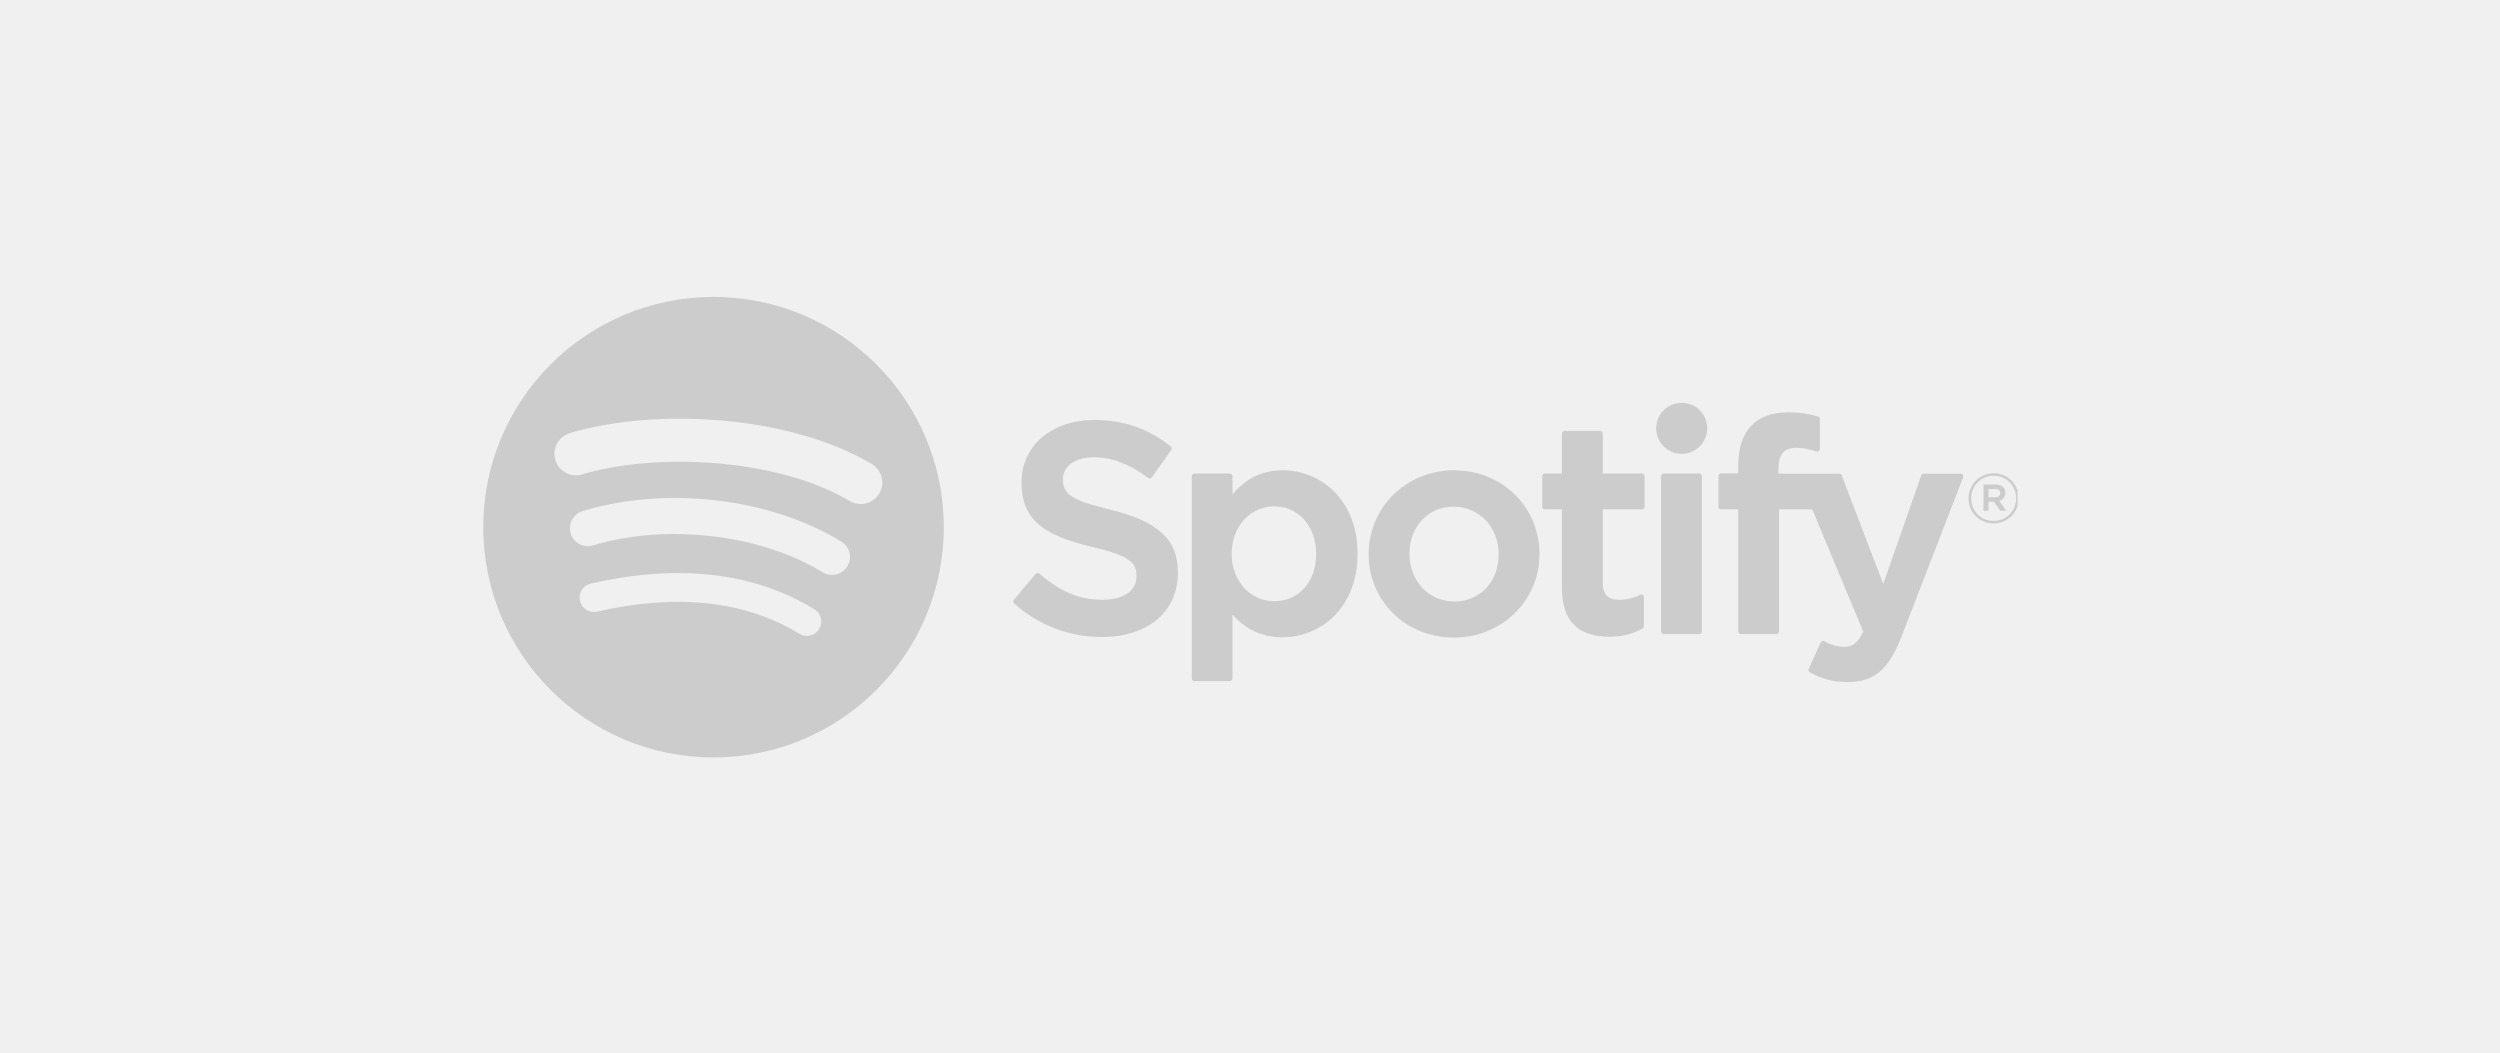
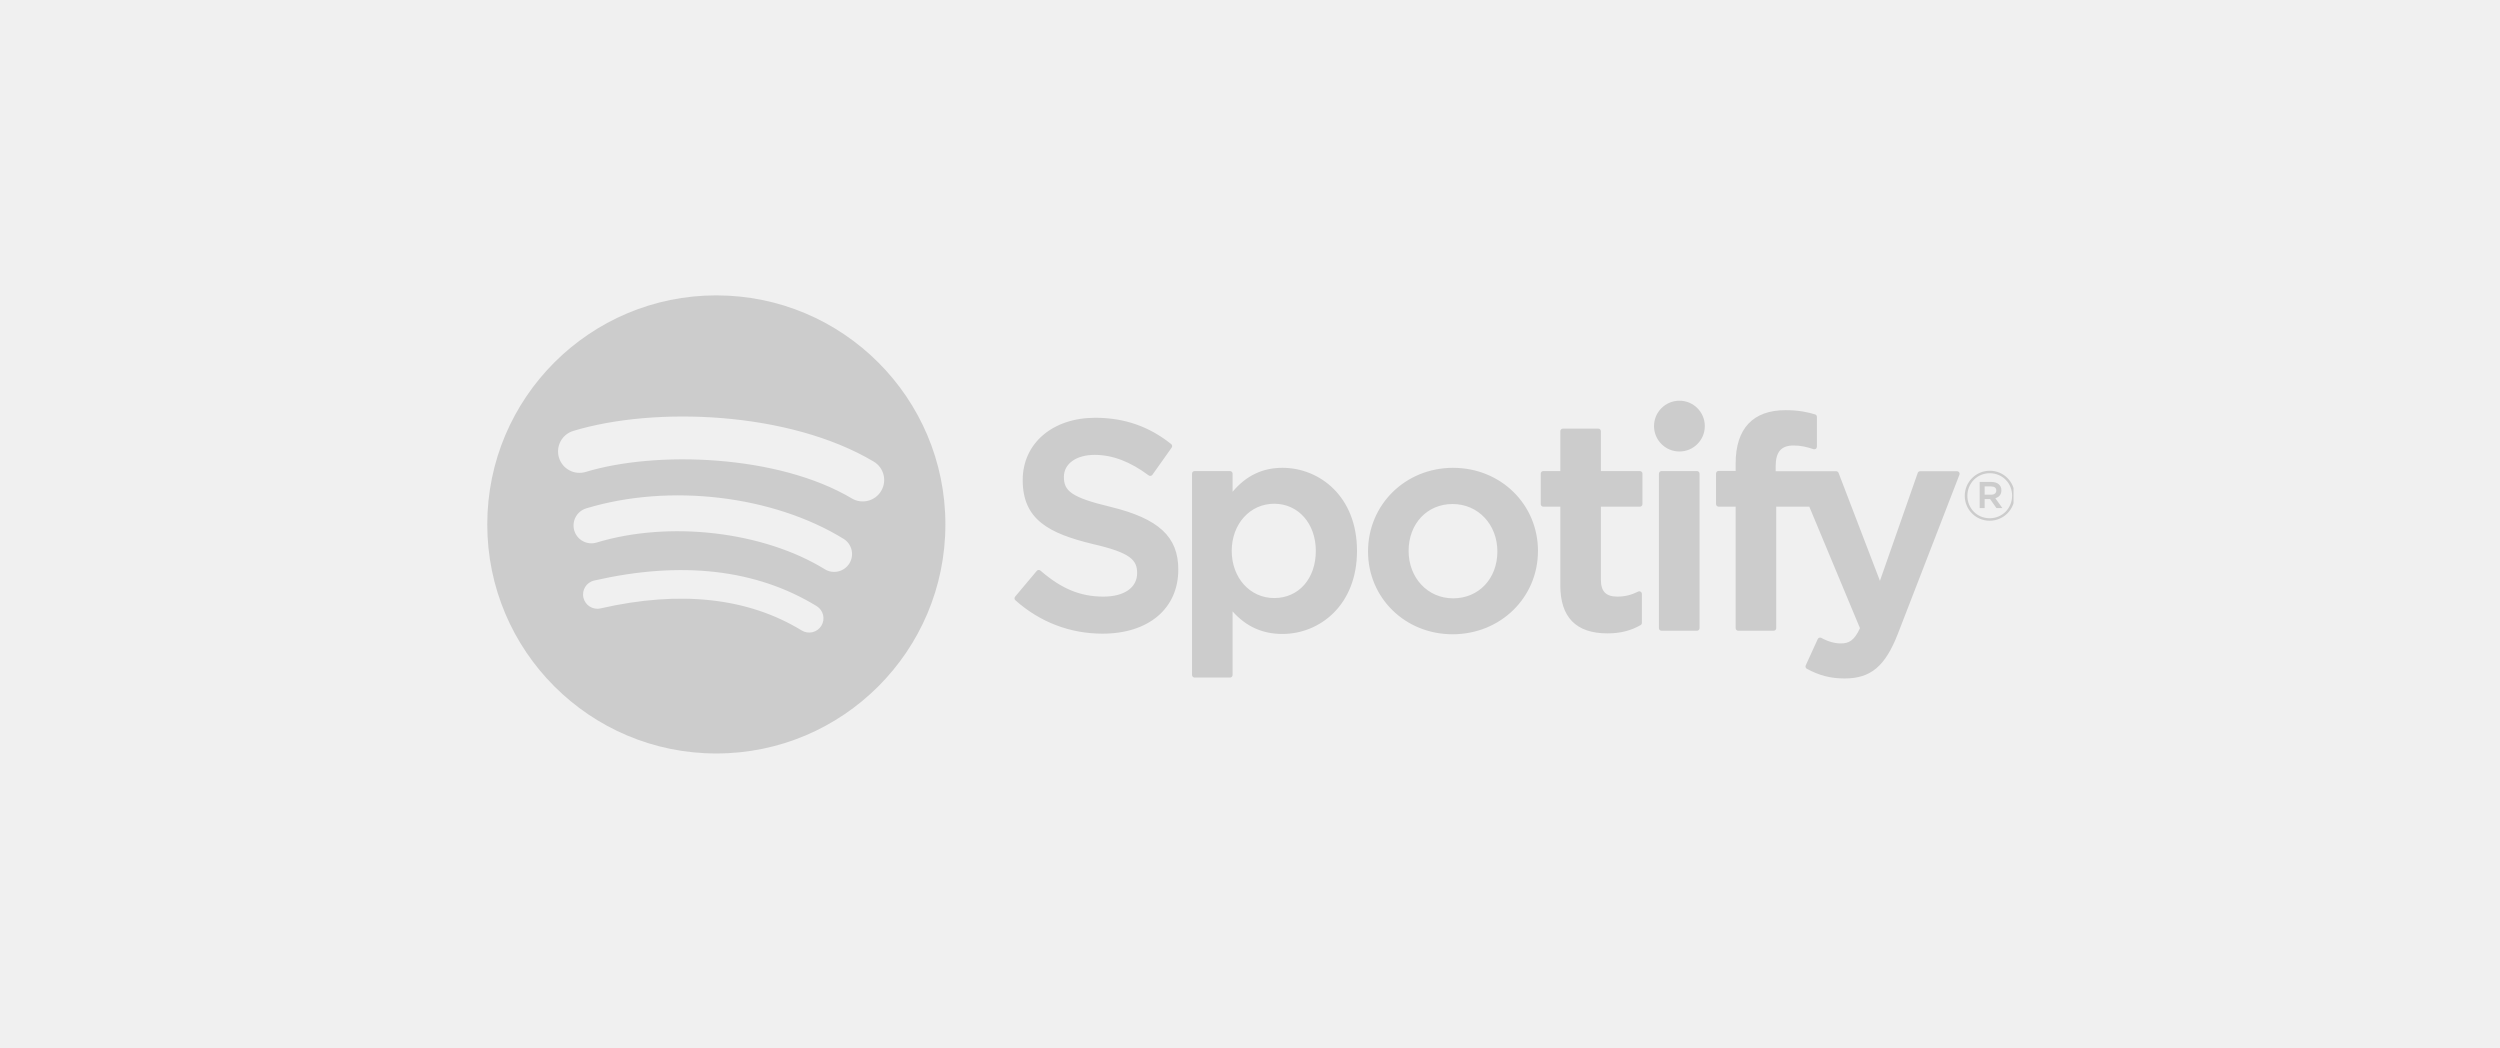
- <svg xmlns="http://www.w3.org/2000/svg" width="190" height="80" viewBox="0 0 190 80" fill="none">
-   <g clip-path="url(#clip0_347_361)">
-     <path d="M54.228 22.566C44.563 22.566 36.727 30.401 36.727 40.066C36.727 49.731 44.563 57.566 54.228 57.566C63.894 57.566 71.728 49.731 71.728 40.066C71.728 30.402 63.894 22.567 54.228 22.567L54.228 22.566ZM62.253 47.806C61.94 48.32 61.267 48.483 60.753 48.168C56.644 45.658 51.471 45.089 45.38 46.481C44.793 46.615 44.208 46.247 44.074 45.66C43.94 45.073 44.306 44.487 44.894 44.354C51.561 42.831 57.279 43.486 61.892 46.306C62.406 46.621 62.569 47.292 62.253 47.806ZM64.395 43.041C64 43.683 63.16 43.886 62.519 43.491C57.815 40.599 50.644 39.762 45.08 41.451C44.358 41.669 43.596 41.262 43.377 40.542C43.16 39.82 43.567 39.06 44.287 38.84C50.643 36.912 58.544 37.846 63.946 41.165C64.588 41.56 64.79 42.401 64.395 43.041V43.041ZM64.579 38.079C58.939 34.729 49.633 34.421 44.248 36.055C43.383 36.318 42.469 35.829 42.207 34.965C41.945 34.099 42.433 33.186 43.298 32.923C49.48 31.046 59.756 31.409 66.25 35.264C67.029 35.725 67.284 36.73 66.823 37.507C66.363 38.285 65.355 38.541 64.58 38.079H64.579ZM84.34 38.721C81.318 38.001 80.781 37.495 80.781 36.432C80.781 35.428 81.726 34.753 83.132 34.753C84.495 34.753 85.845 35.266 87.262 36.322C87.303 36.354 87.358 36.367 87.41 36.358C87.464 36.35 87.51 36.321 87.542 36.278L89.017 34.198C89.078 34.112 89.061 33.994 88.979 33.929C87.293 32.576 85.395 31.918 83.176 31.918C79.914 31.918 77.634 33.876 77.634 36.678C77.634 39.681 79.6 40.745 82.999 41.566C85.889 42.232 86.378 42.79 86.378 43.788C86.378 44.893 85.391 45.581 83.803 45.581C82.039 45.581 80.599 44.985 78.99 43.593C78.951 43.558 78.896 43.543 78.846 43.545C78.792 43.549 78.744 43.574 78.71 43.614L77.055 45.583C76.986 45.666 76.995 45.787 77.074 45.858C78.946 47.53 81.249 48.412 83.736 48.412C87.251 48.412 89.523 46.492 89.523 43.518C89.529 41.009 88.026 39.619 84.346 38.724L84.34 38.721ZM97.476 35.741C95.953 35.741 94.703 36.341 93.671 37.571V36.187C93.671 36.078 93.583 35.989 93.475 35.989H90.768C90.66 35.989 90.572 36.078 90.572 36.187V51.568C90.572 51.676 90.66 51.766 90.768 51.766H93.475C93.583 51.766 93.671 51.676 93.671 51.568V46.713C94.703 47.869 95.953 48.435 97.476 48.435C100.308 48.435 103.175 46.255 103.175 42.089C103.179 37.921 100.312 35.741 97.478 35.741L97.476 35.741ZM100.028 42.089C100.028 44.21 98.722 45.691 96.85 45.691C95 45.691 93.604 44.143 93.604 42.089C93.604 40.035 95 38.486 96.85 38.486C98.691 38.486 100.028 40.001 100.028 42.089V42.089ZM110.521 35.741C106.874 35.741 104.017 38.549 104.017 42.134C104.017 45.681 106.855 48.458 110.477 48.458C114.136 48.458 117.001 45.66 117.001 42.089C117.001 38.53 114.155 35.742 110.521 35.742V35.741ZM110.521 45.712C108.581 45.712 107.119 44.153 107.119 42.088C107.119 40.013 108.531 38.507 110.477 38.507C112.429 38.507 113.9 40.065 113.9 42.133C113.9 44.208 112.479 45.712 110.521 45.712ZM124.788 35.989H121.81V32.944C121.81 32.835 121.722 32.746 121.613 32.746H118.907C118.798 32.746 118.708 32.835 118.708 32.944V35.989H117.409C117.3 35.989 117.212 36.078 117.212 36.187V38.512C117.212 38.621 117.3 38.71 117.409 38.71H118.708V44.728C118.708 47.158 119.918 48.391 122.307 48.391C123.277 48.391 124.081 48.191 124.84 47.76C124.902 47.727 124.94 47.66 124.94 47.589V45.374C124.94 45.307 124.905 45.242 124.846 45.206C124.788 45.169 124.714 45.167 124.654 45.198C124.133 45.459 123.63 45.581 123.066 45.581C122.198 45.581 121.81 45.185 121.81 44.304V38.711H124.788C124.896 38.711 124.984 38.622 124.984 38.513V36.188C124.988 36.079 124.9 35.99 124.79 35.99L124.788 35.989ZM135.161 36V35.627C135.161 34.527 135.583 34.036 136.528 34.036C137.092 34.036 137.546 34.148 138.053 34.318C138.116 34.337 138.181 34.327 138.231 34.29C138.283 34.252 138.312 34.193 138.312 34.129V31.849C138.312 31.762 138.258 31.685 138.172 31.659C137.637 31.5 136.952 31.336 135.924 31.336C133.427 31.336 132.104 32.743 132.104 35.404V35.977H130.804C130.695 35.977 130.605 36.066 130.605 36.175V38.512C130.605 38.621 130.695 38.71 130.804 38.71H132.104V47.99C132.104 48.101 132.194 48.188 132.302 48.188H135.006C135.117 48.188 135.205 48.101 135.205 47.99V38.711H137.732L141.602 47.99C141.163 48.964 140.73 49.158 140.141 49.158C139.665 49.158 139.161 49.016 138.649 48.734C138.601 48.709 138.542 48.705 138.492 48.719C138.44 48.738 138.396 48.776 138.375 48.826L137.458 50.838C137.414 50.934 137.451 51.045 137.543 51.095C138.501 51.614 139.364 51.835 140.432 51.835C142.429 51.835 143.535 50.903 144.507 48.4L149.2 36.271C149.225 36.21 149.217 36.141 149.179 36.087C149.144 36.033 149.083 36.001 149.018 36.001H146.201C146.116 36.001 146.04 36.055 146.013 36.134L143.127 44.375L139.968 36.129C139.938 36.052 139.865 36.001 139.784 36.001H135.161V36ZM129.147 35.989H126.441C126.332 35.989 126.242 36.078 126.242 36.187V47.99C126.242 48.101 126.332 48.188 126.441 48.188H129.147C129.255 48.188 129.345 48.101 129.345 47.99V36.188C129.345 36.078 129.258 35.989 129.147 35.989V35.989ZM127.809 30.614C126.737 30.614 125.868 31.482 125.868 32.553C125.868 33.626 126.737 34.495 127.809 34.495C128.881 34.495 129.749 33.626 129.749 32.553C129.749 31.482 128.879 30.614 127.809 30.614ZM151.511 39.784C150.441 39.784 149.608 38.924 149.608 37.88C149.608 36.835 150.452 35.965 151.522 35.965C152.592 35.965 153.426 36.825 153.426 37.869C153.426 38.913 152.581 39.784 151.511 39.784ZM151.522 36.155C150.546 36.155 149.808 36.93 149.808 37.88C149.808 38.828 150.542 39.593 151.511 39.593C152.487 39.593 153.225 38.819 153.225 37.869C153.225 36.92 152.492 36.155 151.522 36.155ZM151.944 38.064L152.483 38.818H152.028L151.543 38.127H151.127V38.818H150.747V36.82H151.637C152.103 36.82 152.408 37.057 152.408 37.457C152.41 37.785 152.22 37.985 151.946 38.064H151.944ZM151.622 37.163H151.127V37.795H151.622C151.869 37.795 152.017 37.674 152.017 37.478C152.017 37.273 151.869 37.163 151.622 37.163Z" fill="black" fill-opacity="0.15" />
+ <svg xmlns="http://www.w3.org/2000/svg" width="191" height="80" viewBox="0 0 191 80" fill="none">
+   <g clip-path="url(#clip0_676_2849)">
+     <path d="M54.727 22.566C45.062 22.566 37.227 30.401 37.227 40.066C37.227 49.731 45.062 57.566 54.727 57.566C64.393 57.566 72.228 49.731 72.228 40.066C72.228 30.402 64.393 22.567 54.727 22.567L54.727 22.566ZM62.753 47.806C62.439 48.32 61.767 48.483 61.252 48.168C57.144 45.658 51.971 45.089 45.879 46.481C45.292 46.615 44.707 46.247 44.573 45.66C44.439 45.073 44.805 44.487 45.394 44.354C52.06 42.831 57.778 43.486 62.391 46.306C62.906 46.621 63.069 47.292 62.753 47.806ZM64.895 43.041C64.5 43.683 63.66 43.886 63.018 43.491C58.314 40.599 51.144 39.762 45.58 41.451C44.858 41.669 44.096 41.262 43.877 40.542C43.66 39.82 44.066 39.06 44.787 38.84C51.142 36.912 59.044 37.846 64.446 41.165C65.087 41.56 65.29 42.401 64.895 43.041V43.041ZM65.079 38.079C59.438 34.729 50.133 34.421 44.748 36.055C43.883 36.318 42.968 35.829 42.706 34.965C42.444 34.099 42.932 33.186 43.797 32.923C49.979 31.046 60.256 31.409 66.749 35.264C67.529 35.725 67.784 36.73 67.322 37.507C66.862 38.285 65.855 38.541 65.08 38.079H65.079ZM84.84 38.721C81.818 38.001 81.281 37.495 81.281 36.432C81.281 35.428 82.225 34.753 83.632 34.753C84.994 34.753 86.344 35.266 87.761 36.322C87.803 36.354 87.857 36.367 87.909 36.358C87.964 36.35 88.01 36.321 88.041 36.278L89.516 34.198C89.577 34.112 89.56 33.994 89.479 33.929C87.793 32.576 85.895 31.918 83.676 31.918C80.413 31.918 78.134 33.876 78.134 36.678C78.134 39.681 80.1 40.745 83.498 41.566C86.388 42.232 86.877 42.79 86.877 43.788C86.877 44.893 85.891 45.581 84.303 45.581C82.539 45.581 81.099 44.985 79.49 43.593C79.45 43.558 79.396 43.543 79.346 43.545C79.291 43.549 79.243 43.574 79.21 43.614L77.555 45.583C77.486 45.666 77.494 45.787 77.573 45.858C79.446 47.53 81.749 48.412 84.236 48.412C87.751 48.412 90.022 46.492 90.022 43.518C90.028 41.009 88.526 39.619 84.846 38.724L84.84 38.721ZM97.976 35.741C96.453 35.741 95.203 36.341 94.17 37.571V36.187C94.17 36.078 94.083 35.989 93.974 35.989H91.268C91.159 35.989 91.071 36.078 91.071 36.187V51.568C91.071 51.676 91.159 51.766 91.268 51.766H93.974C94.083 51.766 94.17 51.676 94.17 51.568V46.713C95.203 47.869 96.453 48.435 97.976 48.435C100.808 48.435 103.675 46.255 103.675 42.089C103.679 37.921 100.812 35.741 97.978 35.741L97.976 35.741ZM100.528 42.089C100.528 44.21 99.221 45.691 97.349 45.691C95.499 45.691 94.104 44.143 94.104 42.089C94.104 40.035 95.499 38.486 97.349 38.486C99.19 38.486 100.528 40.001 100.528 42.089V42.089ZM111.02 35.741C107.374 35.741 104.517 38.549 104.517 42.134C104.517 45.681 107.355 48.458 110.976 48.458C114.636 48.458 117.501 45.66 117.501 42.089C117.501 38.53 114.654 35.742 111.02 35.742V35.741ZM111.02 45.712C109.081 45.712 107.618 44.153 107.618 42.088C107.618 40.013 109.031 38.507 110.976 38.507C112.928 38.507 114.399 40.065 114.399 42.133C114.399 44.208 112.978 45.712 111.02 45.712ZM125.287 35.989H122.309V32.944C122.309 32.835 122.221 32.746 122.113 32.746H119.406C119.298 32.746 119.208 32.835 119.208 32.944V35.989H117.908C117.799 35.989 117.712 36.078 117.712 36.187V38.512C117.712 38.621 117.799 38.71 117.908 38.71H119.208V44.728C119.208 47.158 120.418 48.391 122.806 48.391C123.776 48.391 124.581 48.191 125.339 47.76C125.402 47.727 125.44 47.66 125.44 47.589V45.374C125.44 45.307 125.404 45.242 125.346 45.206C125.287 45.169 125.214 45.167 125.153 45.198C124.633 45.459 124.129 45.581 123.565 45.581C122.698 45.581 122.309 45.185 122.309 44.304V38.711H125.287C125.396 38.711 125.483 38.622 125.483 38.513V36.188C125.488 36.079 125.4 35.99 125.289 35.99L125.287 35.989ZM135.661 36V35.627C135.661 34.527 136.083 34.036 137.027 34.036C137.592 34.036 138.045 34.148 138.553 34.318C138.616 34.337 138.68 34.327 138.73 34.29C138.783 34.252 138.812 34.193 138.812 34.129V31.849C138.812 31.762 138.758 31.685 138.672 31.659C138.137 31.5 137.452 31.336 136.423 31.336C133.926 31.336 132.603 32.743 132.603 35.404V35.977H131.303C131.195 35.977 131.105 36.066 131.105 36.175V38.512C131.105 38.621 131.195 38.71 131.303 38.71H132.603V47.99C132.603 48.101 132.693 48.188 132.802 48.188H135.506C135.617 48.188 135.705 48.101 135.705 47.99V38.711H138.231L142.101 47.99C141.662 48.964 141.23 49.158 140.641 49.158C140.164 49.158 139.66 49.016 139.148 48.734C139.1 48.709 139.042 48.705 138.992 48.719C138.939 48.738 138.896 48.776 138.875 48.826L137.957 50.838C137.913 50.934 137.951 51.045 138.043 51.095C139 51.614 139.863 51.835 140.931 51.835C142.929 51.835 144.034 50.903 145.006 48.4L149.7 36.271C149.725 36.21 149.716 36.141 149.679 36.087C149.643 36.033 149.583 36.001 149.518 36.001H146.701C146.615 36.001 146.54 36.055 146.513 36.134L143.627 44.375L140.467 36.129C140.438 36.052 140.365 36.001 140.283 36.001H135.661V36ZM129.646 35.989H126.94C126.831 35.989 126.742 36.078 126.742 36.187V47.99C126.742 48.101 126.831 48.188 126.94 48.188H129.646C129.755 48.188 129.845 48.101 129.845 47.99V36.188C129.845 36.078 129.757 35.989 129.646 35.989V35.989ZM128.309 30.614C127.237 30.614 126.367 31.482 126.367 32.553C126.367 33.626 127.237 34.495 128.309 34.495C129.381 34.495 130.248 33.626 130.248 32.553C130.248 31.482 129.379 30.614 128.309 30.614ZM152.011 39.784C150.941 39.784 150.107 38.924 150.107 37.88C150.107 36.835 150.951 35.965 152.021 35.965C153.091 35.965 153.925 36.825 153.925 37.869C153.925 38.913 153.081 39.784 152.011 39.784ZM152.021 36.155C151.045 36.155 150.308 36.93 150.308 37.88C150.308 38.828 151.041 39.593 152.011 39.593C152.987 39.593 153.725 38.819 153.725 37.869C153.725 36.92 152.991 36.155 152.021 36.155ZM152.444 38.064L152.983 38.818H152.527L152.042 38.127H151.626V38.818H151.246V36.82H152.136C152.602 36.82 152.907 37.057 152.907 37.457C152.91 37.785 152.719 37.985 152.446 38.064H152.444ZM152.122 37.163H151.626V37.795H152.122C152.368 37.795 152.517 37.674 152.517 37.478C152.517 37.273 152.368 37.163 152.122 37.163Z" fill="black" fill-opacity="0.15" />
  </g>
  <defs>
-     <clipPath id="clip0_347_361">
-       <rect width="116.667" height="40" fill="white" transform="translate(36.667 20)" />
+     <clipPath id="clip0_676_2849">
+       <rect width="116.667" height="40" fill="white" transform="translate(37.1667 20)" />
    </clipPath>
  </defs>
</svg>
